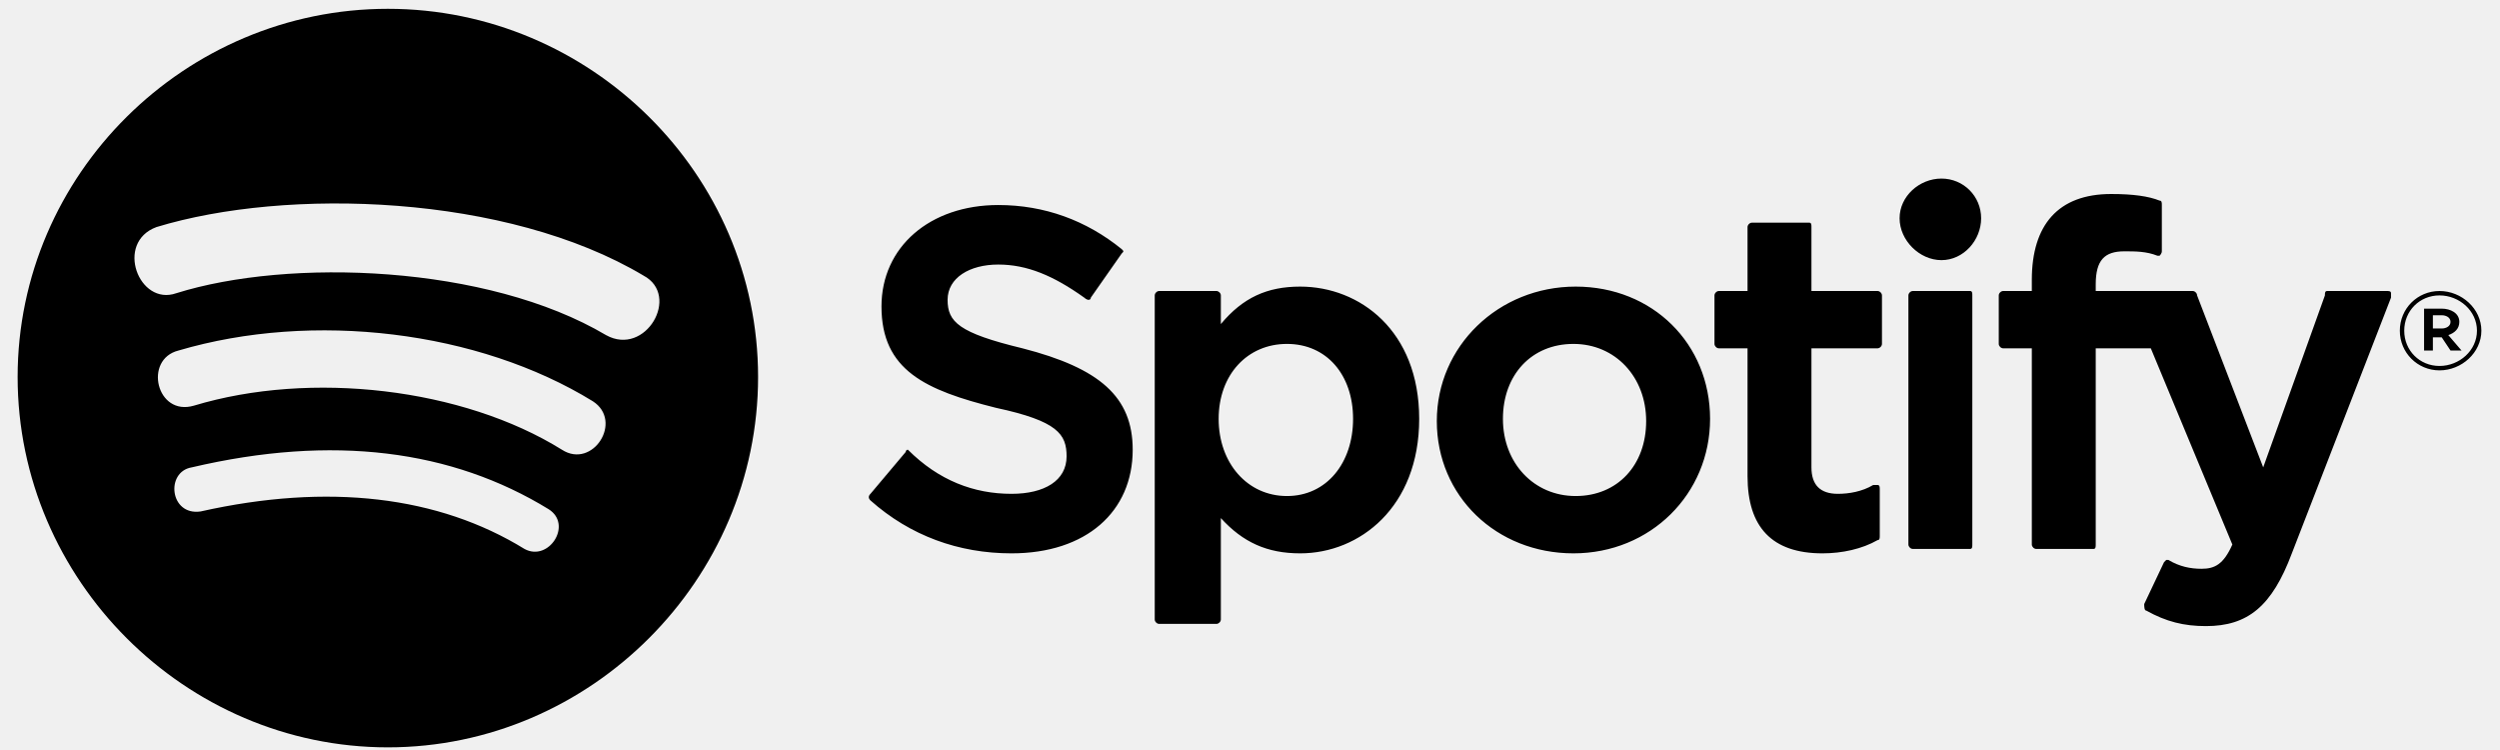
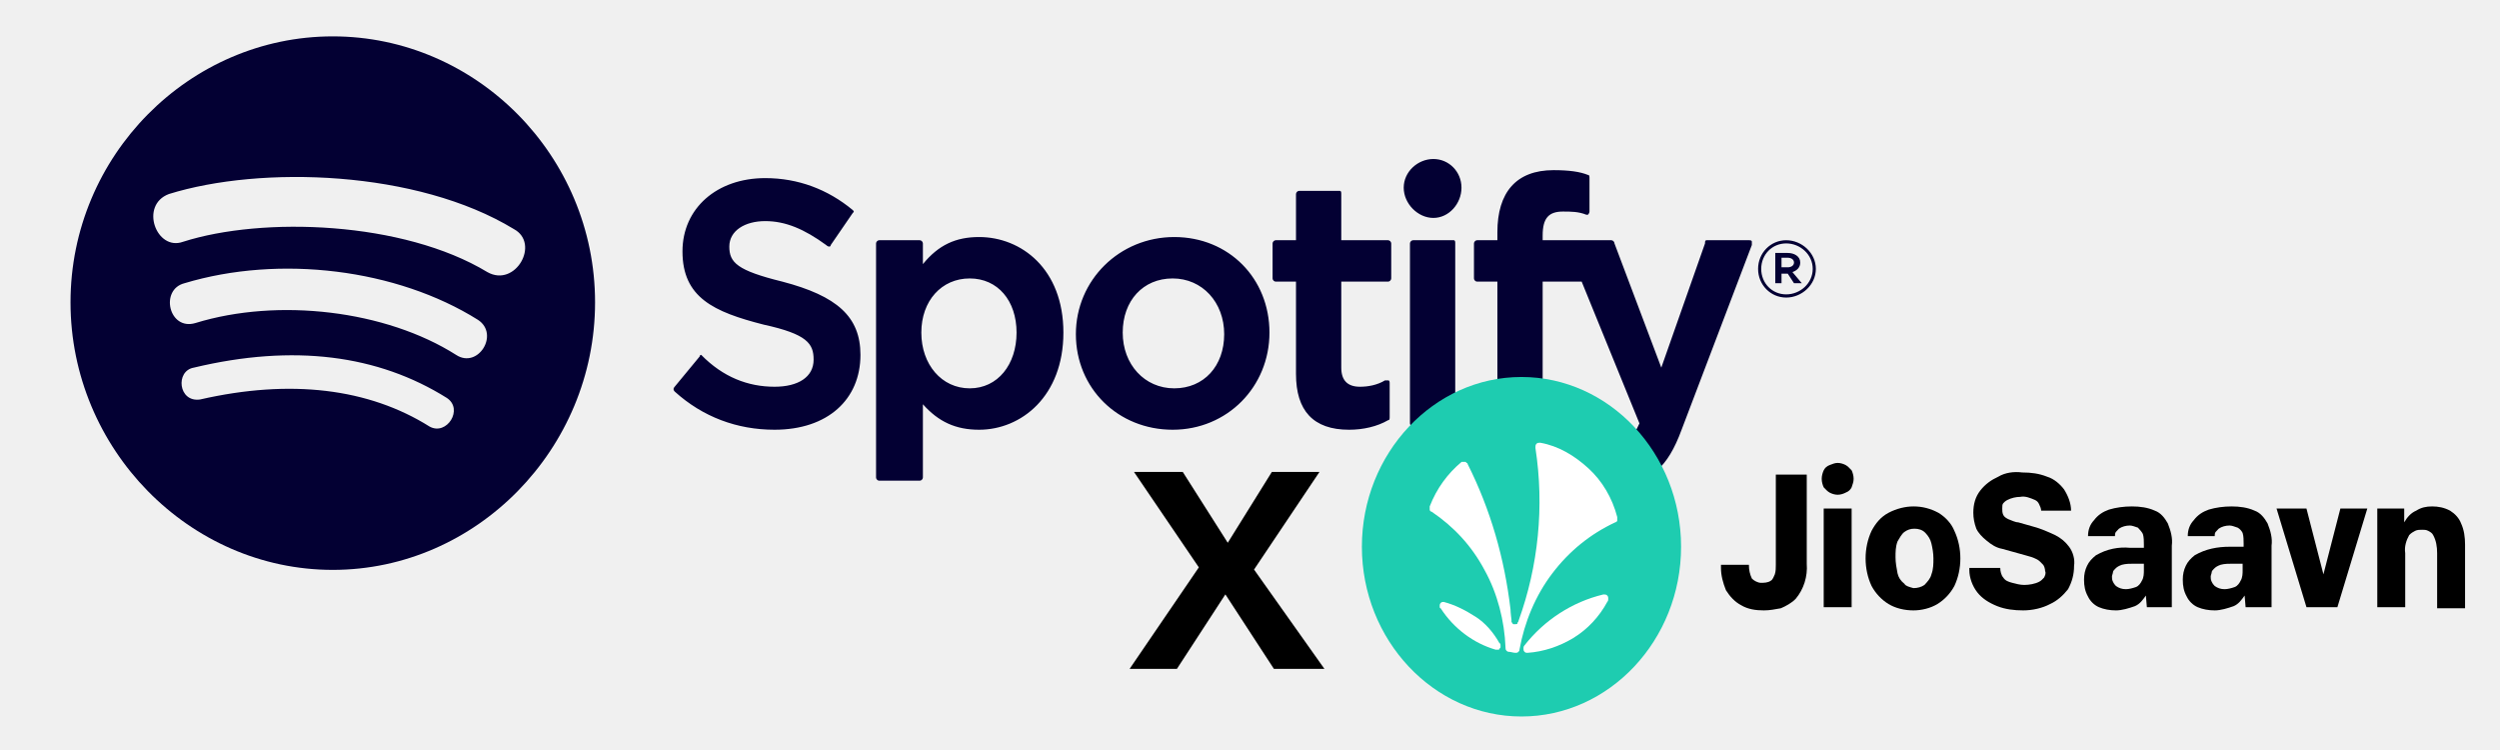
- <svg xmlns="http://www.w3.org/2000/svg" viewBox="0 0 1134 340" class="spotify-logo--text">
-   <path fill="currentColor" d="M8 171c0 92 76 168 168 168s168-76 168-168S268 4 176 4 8 79 8 171zm230 78c-39-24-89-30-147-17-14 2-16-18-4-20 64-15 118-8 162 19 11 7 0 24-11 18zm17-45c-45-28-114-36-167-20-17 5-23-21-7-25 61-18 136-9 188 23 14 9 0 31-14 22zM80 133c-17 6-28-23-9-30 59-18 159-15 221 22 17 9 1 37-17 27-54-32-144-35-195-19zm379 91c-17 0-33-6-47-20-1 0-1 1-1 1l-16 19c-1 1-1 2 0 3 18 16 40 24 64 24 34 0 55-19 55-47 0-24-15-37-50-46-29-7-34-12-34-22s10-16 23-16 25 5 39 15c0 0 1 1 2 1s1-1 1-1l14-20c1-1 1-1 0-2-16-13-35-20-56-20-31 0-53 19-53 46 0 29 20 38 52 46 28 6 32 12 32 22 0 11-10 17-25 17zm95-77v-13c0-1-1-2-2-2h-26c-1 0-2 1-2 2v147c0 1 1 2 2 2h26c1 0 2-1 2-2v-46c10 11 21 16 36 16 27 0 54-21 54-61s-27-60-54-60c-15 0-26 5-36 17zm30 78c-18 0-31-15-31-35s13-34 31-34 30 14 30 34-12 35-30 35zm68-34c0 34 27 60 62 60s62-27 62-61-26-60-61-60-63 27-63 61zm30-1c0-20 13-34 32-34s33 15 33 35-13 34-32 34-33-15-33-35zm140-58v-29c0-1 0-2-1-2h-26c-1 0-2 1-2 2v29h-13c-1 0-2 1-2 2v22c0 1 1 2 2 2h13v58c0 23 11 35 34 35 9 0 18-2 25-6 1 0 1-1 1-2v-21c0-1 0-2-1-2h-2c-5 3-11 4-16 4-8 0-12-4-12-12v-54h30c1 0 2-1 2-2v-22c0-1-1-2-2-2h-30zm129-3c0-11 4-15 13-15 5 0 10 0 15 2h1s1-1 1-2V93c0-1 0-2-1-2-5-2-12-3-22-3-24 0-36 14-36 39v5h-13c-1 0-2 1-2 2v22c0 1 1 2 2 2h13v89c0 1 1 2 2 2h26c1 0 1-1 1-2v-89h25l37 89c-4 9-8 11-14 11-5 0-10-1-15-4h-1l-1 1-9 19c0 1 0 3 1 3 9 5 17 7 27 7 19 0 30-9 39-33l45-116v-2c0-1-1-1-2-1h-27c-1 0-1 1-1 2l-28 78-30-78c0-1-1-2-2-2h-44v-3zm-83 3c-1 0-2 1-2 2v113c0 1 1 2 2 2h26c1 0 1-1 1-2V134c0-1 0-2-1-2h-26zm-6-33c0 10 9 19 19 19s18-9 18-19-8-18-18-18-19 8-19 18zm245 69c10 0 19-8 19-18s-9-18-19-18-18 8-18 18 8 18 18 18zm0-34c9 0 17 7 17 16s-8 16-17 16-16-7-16-16 7-16 16-16zm4 18c3-1 5-3 5-6 0-4-4-6-8-6h-8v19h4v-6h4l4 6h5zm-3-9c2 0 4 1 4 3s-2 3-4 3h-4v-6h4z" />
+ <svg xmlns="http://www.w3.org/2000/svg" width="1134" height="340">
+   <g id="Layer_1">
+     <g stroke="null">
+       <path stroke="null" d="m32,137.139c0,66.46 53.839,121.361 119.013,121.361s119.013,-54.901 119.013,-121.361s-53.839,-120.639 -119.013,-120.639s-119.013,54.179 -119.013,120.639zm162.934,56.346c-27.628,-17.337 -63.048,-21.672 -104.136,-12.281c-9.918,1.445 -11.335,-13.003 -2.834,-14.448c45.338,-10.836 83.592,-5.779 114.762,13.725c7.792,5.057 0,17.337 -7.792,13.003zm12.043,-32.507c-31.878,-20.227 -80.758,-26.006 -118.304,-14.448c-12.043,3.612 -16.293,-15.17 -4.959,-18.06c43.213,-13.003 96.343,-6.501 133.181,16.615c9.918,6.501 0,22.394 -9.918,15.893zm-123.971,-51.29c-12.043,4.334 -19.835,-16.615 -6.376,-21.672c41.796,-13.003 112.637,-10.836 156.558,15.893c12.043,6.501 0.708,26.728 -12.043,19.504c-38.254,-23.116 -102.011,-25.284 -138.14,-13.725zm268.487,65.737c-12.043,0 -23.377,-4.334 -33.295,-14.448c-0.708,0 -0.708,0.722 -0.708,0.722l-11.335,13.725c-0.708,0.722 -0.708,1.445 0,2.167c12.751,11.558 28.336,17.337 45.338,17.337c24.086,0 38.962,-13.725 38.962,-33.952c0,-17.337 -10.626,-26.728 -35.42,-33.23c-20.544,-5.057 -24.086,-8.669 -24.086,-15.893s7.084,-11.558 16.293,-11.558s17.71,3.612 27.628,10.836c0,0 0.708,0.722 1.417,0.722s0.708,-0.722 0.708,-0.722l9.918,-14.448c0.708,-0.722 0.708,-0.722 0,-1.445c-11.335,-9.391 -24.794,-14.448 -39.671,-14.448c-21.961,0 -37.546,13.725 -37.546,33.23c0,20.949 14.168,27.451 36.837,33.23c19.835,4.334 22.669,8.669 22.669,15.893c0,7.946 -7.084,12.281 -17.71,12.281zm67.299,-55.624l0,-9.391c0,-0.722 -0.708,-1.445 -1.417,-1.445l-18.419,0c-0.708,0 -1.417,0.722 -1.417,1.445l0,106.191c0,0.722 0.708,1.445 1.417,1.445l18.419,0c0.708,0 1.417,-0.722 1.417,-1.445l0,-33.23c7.084,7.946 14.877,11.558 25.503,11.558c19.127,0 38.254,-15.17 38.254,-44.066s-19.127,-43.343 -38.254,-43.343c-10.626,0 -18.419,3.612 -25.503,12.281zm21.252,56.346c-12.751,0 -21.961,-10.836 -21.961,-25.284s9.209,-24.561 21.961,-24.561s21.252,10.113 21.252,24.561s-8.501,25.284 -21.252,25.284zm48.172,-24.561c0,24.561 19.127,43.343 43.921,43.343s43.921,-19.504 43.921,-44.066s-18.419,-43.343 -43.213,-43.343s-44.63,19.504 -44.63,44.066zm21.252,-0.722c0,-14.448 9.209,-24.561 22.669,-24.561s23.377,10.836 23.377,25.284s-9.209,24.561 -22.669,24.561s-23.377,-10.836 -23.377,-25.284zm99.177,-41.899l0,-20.949c0,-0.722 0,-1.445 -0.708,-1.445l-18.419,0c-0.708,0 -1.417,0.722 -1.417,1.445l0,20.949l-9.209,0c-0.708,0 -1.417,0.722 -1.417,1.445l0,15.893c0,0.722 0.708,1.445 1.417,1.445l9.209,0l0,41.899c0,16.615 7.792,25.284 24.086,25.284c6.376,0 12.751,-1.445 17.71,-4.334c0.708,0 0.708,-0.722 0.708,-1.445l0,-15.17c0,-0.722 0,-1.445 -0.708,-1.445l-1.417,0c-3.542,2.167 -7.792,2.89 -11.335,2.89c-5.667,0 -8.501,-2.89 -8.501,-8.669l0,-39.009l21.252,0c0.708,0 1.417,-0.722 1.417,-1.445l0,-15.893c0,-0.722 -0.708,-1.445 -1.417,-1.445l-21.252,0zm91.385,-2.167c0,-7.946 2.834,-10.836 9.209,-10.836c3.542,0 7.084,0 10.626,1.445l0.708,0s0.708,-0.722 0.708,-1.445l0,-15.17c0,-0.722 0,-1.445 -0.708,-1.445c-3.542,-1.445 -8.501,-2.167 -15.585,-2.167c-17.002,0 -25.503,10.113 -25.503,28.173l0,3.612l-9.209,0c-0.708,0 -1.417,0.722 -1.417,1.445l0,15.893c0,0.722 0.708,1.445 1.417,1.445l9.209,0l0,64.293c0,0.722 0.708,1.445 1.417,1.445l18.419,0c0.708,0 0.708,-0.722 0.708,-1.445l0,-64.293l17.71,0l26.211,64.293c-2.834,6.501 -5.667,7.946 -9.918,7.946c-3.542,0 -7.084,-0.722 -10.626,-2.89l-0.708,0l-0.708,0.722l-6.376,13.725c0,0.722 0,2.167 0.708,2.167c6.376,3.612 12.043,5.057 19.127,5.057c13.46,0 21.252,-6.501 27.628,-23.839l31.878,-83.797l0,-1.445c0,-0.722 -0.708,-0.722 -1.417,-0.722l-19.127,0c-0.708,0 -0.708,0.722 -0.708,1.445l-19.835,56.346l-21.252,-56.346c0,-0.722 -0.708,-1.445 -1.417,-1.445l-31.17,0l0,-2.167zm-58.798,2.167c-0.708,0 -1.417,0.722 -1.417,1.445l0,81.63c0,0.722 0.708,1.445 1.417,1.445l18.419,0c0.708,0 0.708,-0.722 0.708,-1.445l0,-81.63c0,-0.722 0,-1.445 -0.708,-1.445l-18.419,0zm-4.25,-23.839c0,7.224 6.376,13.725 13.46,13.725s12.751,-6.501 12.751,-13.725s-5.667,-13.003 -12.751,-13.003s-13.46,5.779 -13.46,13.003zm173.56,49.845c7.084,0 13.46,-5.779 13.46,-13.003s-6.376,-13.003 -13.46,-13.003s-12.751,5.779 -12.751,13.003s5.667,13.003 12.751,13.003zm0,-24.561c6.376,0 12.043,5.057 12.043,11.558s-5.667,11.558 -12.043,11.558s-11.335,-5.057 -11.335,-11.558s4.959,-11.558 11.335,-11.558zm2.834,13.003c2.125,-0.722 3.542,-2.167 3.542,-4.334c0,-2.89 -2.834,-4.334 -5.667,-4.334l-5.667,0l0,13.725l2.834,0l0,-4.334l2.834,0l2.834,4.334l3.542,0l-4.25,-5.057zm-2.125,-6.501c1.417,0 2.834,0.722 2.834,2.167s-1.417,2.167 -2.834,2.167l-2.834,0l0,-4.334l2.834,0z" fill="#030033" />
+     </g>
+     <g stroke="null">
+       <path stroke="null" d="m618,248c0,42.35 32.589,77 72.42,77c39.831,0 72.42,-34.65 72.42,-77c0,-42.35 -32.589,-77 -72.42,-77c-39.831,0 -72.42,34.65 -72.42,77z" fill="#1ECCB0" />
+       <path stroke="null" d="m680.462,291.794c-2.716,-4.812 -6.337,-9.144 -10.863,-12.031s-9.052,-5.294 -14.484,-6.737l0,0c-0.453,0 -0.905,0 -1.358,0.481c-0.453,0.481 -0.453,0.963 -0.453,1.444c0,0.481 0,0.963 0.453,0.963c5.884,9.144 14.937,15.881 24.894,18.769l0.453,0c0.453,0 0.453,0 0.905,0c0,0 0.453,0 0.453,-0.481c0,0 0.453,-0.481 0.453,-0.481c0,0 0,-0.481 0,-0.963c0,-0.481 0,-0.963 -0.453,-0.963l0,0z" fill="#FFFFFF" />
+       <path stroke="null" d="m733.871,235.006c0,0 0,-0.481 0,-0.481c-2.263,-8.662 -6.789,-16.363 -13.126,-22.137c-6.337,-5.775 -13.579,-10.106 -21.726,-11.55l-0.453,0c-0.453,0 -0.905,0 -1.358,0.481c-0.453,0.481 -0.453,0.963 -0.453,1.444l0,0.481c4.074,26.469 1.358,53.419 -7.695,78.444c0,0.481 -0.453,0.481 -0.453,0.963s-0.453,0.481 -0.905,0.481c-0.453,0 -0.453,0 -0.905,0c0,0 -0.453,0 -0.453,-0.481c0,0 -0.453,-0.481 -0.453,-0.481c0,0 0,-0.481 0,-0.963c0,0 -0.453,-3.369 -0.453,-4.812c-2.716,-23.1 -9.052,-45.237 -19.463,-65.931c0,-0.481 -0.453,-0.481 -0.453,-0.481c0,0 -0.453,-0.481 -0.453,-0.481s-0.453,0 -0.905,0c-0.453,0 -0.453,0 -0.905,0l0,0c-6.337,5.294 -11.316,12.031 -14.484,20.212c0,0.481 0,0.963 0,1.444c0,0.481 0.453,0.963 0.905,0.963c9.958,6.737 18.105,15.4 23.989,26.469c5.884,10.588 9.052,23.1 9.505,35.131c0,0.481 0,0.963 0.453,1.444c0.453,0.481 0.905,0.481 0.905,0.481c0.905,0 2.263,0.481 3.168,0.481c0.453,0 0.905,0 1.358,-0.481c0.453,-0.481 0.453,-0.481 0.453,-0.963c2.263,-12.512 7.242,-24.544 14.937,-34.65c7.695,-10.106 17.2,-17.806 28.515,-23.1c0.453,0 0.453,-0.481 0.905,-0.481c0,-0.963 0,-0.963 0,-1.444z" fill="#FFFFFF" />
+       <path stroke="null" d="m729.798,271.581c0,-0.481 0,-0.963 -0.453,-1.444c-0.453,-0.481 -0.905,-0.481 -1.358,-0.481l-0.453,0c-14.031,3.369 -26.705,11.55 -35.757,23.1c-0.453,0.481 -0.453,0.963 -0.453,1.444c0,0.481 0,0.963 0.453,1.444c0.453,0.481 0.905,0.481 1.358,0.481l0,0c7.242,-0.481 14.484,-2.888 20.821,-6.737s11.768,-9.625 15.389,-16.363c0.453,-0.481 0.453,-0.963 0.453,-1.444l0,0z" fill="#FFFFFF" />
+       <path stroke="null" d="m800.407,276.875c-3.621,0 -7.242,-0.481 -10.41,-2.406c-2.716,-1.444 -4.979,-3.85 -6.789,-6.737c-1.358,-3.369 -2.263,-6.737 -2.263,-10.106l0,-1.444l12.673,0c0,2.406 0.453,4.331 1.358,6.256c0.905,0.963 2.716,1.925 4.074,1.925s3.168,0 4.526,-0.963c0.905,-0.481 1.358,-1.925 1.81,-2.888c0.453,-1.444 0.453,-2.888 0.453,-4.331l0,-40.906l14.031,0l0,40.425c0.453,5.775 -1.358,11.55 -4.979,15.881c-1.81,1.925 -4.526,3.369 -6.789,4.331c-2.716,0.481 -4.979,0.963 -7.695,0.963l0,0z" />
+       <path stroke="null" d="m833.901,224.419c-1.358,0 -2.716,-0.481 -3.621,-0.963c-0.905,-0.481 -1.81,-1.444 -2.716,-2.406c-0.453,-0.963 -0.905,-2.406 -0.905,-3.85c0,-1.444 0.453,-2.888 0.905,-3.85c0.453,-0.963 1.358,-1.925 2.716,-2.406c1.358,-0.481 2.263,-0.963 3.621,-0.963c1.358,0 2.716,0.481 3.621,0.963c0.905,0.481 1.81,1.444 2.716,2.406c0.453,0.963 0.905,2.406 0.905,3.85c0,1.444 -0.453,2.406 -0.905,3.85c-0.453,0.963 -1.358,1.925 -2.716,2.406c-0.905,0.481 -2.263,0.963 -3.621,0.963l0,0zm-6.337,51.013l0,-44.756l12.673,0l0,44.756l-12.673,0z" />
+       <path stroke="null" d="m868.3,276.875c-4.074,0 -8.147,-0.963 -11.316,-2.888c-3.168,-1.925 -5.884,-4.812 -7.695,-8.181c-1.81,-3.85 -2.716,-8.181 -2.716,-12.512c0,-4.331 0.905,-8.662 2.716,-12.512c1.81,-3.369 4.074,-6.256 7.695,-8.181c3.621,-1.925 7.695,-2.888 11.316,-2.888c4.074,0 7.695,0.963 11.316,2.888c3.168,1.925 5.884,4.812 7.242,8.181c1.81,3.85 2.716,8.181 2.716,12.512c0,4.331 -0.905,8.662 -2.716,12.512c-1.81,3.369 -4.526,6.256 -7.695,8.181c-3.168,1.925 -7.242,2.888 -10.863,2.888zm0,-10.106c1.81,0 3.621,-0.481 4.979,-1.444c1.358,-1.444 2.716,-2.888 3.168,-4.812c0.905,-2.406 0.905,-4.812 0.905,-7.219c0,-2.406 -0.453,-4.812 -0.905,-6.737c-0.453,-1.925 -1.358,-3.369 -2.716,-4.812c-1.358,-1.444 -3.168,-1.925 -4.979,-1.925c-1.81,0 -3.168,0.481 -4.526,1.444c-1.358,0.963 -2.263,2.888 -3.168,4.331c-0.905,2.406 -0.905,4.812 -0.905,7.219c0,2.406 0.453,4.812 0.905,7.219c0.453,1.925 1.358,3.369 3.168,4.812c0.453,0.963 2.263,1.444 4.074,1.925l0,0z" />
+       <path stroke="null" d="m918.088,276.875c-4.074,0 -8.147,-0.481 -11.768,-1.925c-3.621,-1.444 -6.789,-3.369 -9.052,-6.256c-2.263,-2.888 -3.621,-6.737 -3.621,-10.106l0,-0.963l14.031,0c0,1.444 0.453,3.369 1.358,4.331c0.905,1.444 2.263,1.925 4.074,2.406c1.81,0.481 3.621,0.963 5.431,0.963c2.263,0 4.979,-0.481 6.789,-1.444c0.905,-0.481 1.358,-0.963 2.263,-1.925c0.453,-0.963 0.905,-1.925 0.453,-2.888c0,-0.963 -0.453,-2.406 -0.905,-2.888c-0.905,-0.963 -1.81,-1.925 -2.716,-2.406c-1.81,-0.963 -3.621,-1.444 -5.431,-1.925l-10.41,-2.888c-2.716,-0.481 -4.979,-1.925 -7.242,-3.85c-1.81,-1.444 -3.621,-3.369 -4.526,-5.294c-0.905,-2.406 -1.358,-4.812 -1.358,-7.219c0,-3.85 0.905,-7.219 3.168,-10.106c2.263,-2.888 4.979,-4.812 8.147,-6.256c3.168,-1.925 7.242,-2.406 10.863,-1.925c4.074,0 7.695,0.481 11.316,1.925c3.168,0.963 5.884,3.369 7.695,5.775c1.81,2.888 3.168,6.256 3.168,9.625l-13.579,0c0,-0.963 -0.453,-1.925 -0.905,-2.888c-0.453,-0.963 -0.905,-1.444 -1.81,-1.925c-2.263,-0.963 -4.526,-1.925 -6.789,-1.444c-1.81,0 -4.074,0.481 -5.884,1.444c-0.905,0.481 -1.358,0.963 -1.81,1.444c-0.453,0.481 -0.453,1.444 -0.453,2.406c0,0.963 0,1.925 0.453,2.888c0.453,0.963 1.358,1.444 2.263,1.925c1.358,0.481 3.168,1.444 4.526,1.444l6.789,1.925c3.621,0.963 6.789,2.406 9.958,3.85c2.716,1.444 4.526,2.888 6.337,5.294c1.81,2.406 2.716,5.775 2.263,8.662c0,3.85 -0.905,7.219 -2.716,10.588c-2.263,2.888 -4.979,5.294 -8.147,6.737c-3.621,1.925 -8.147,2.888 -12.221,2.888l0,0z" />
+       <path stroke="null" d="m960.182,276.875c-2.716,0 -5.431,-0.481 -7.695,-1.444c-2.263,-0.963 -4.074,-2.888 -4.979,-4.812c-1.358,-2.406 -1.81,-4.812 -1.81,-7.7c0,-2.406 0.453,-4.331 1.358,-6.256c0.905,-1.925 2.263,-3.369 4.074,-4.812c4.979,-2.888 10.41,-3.85 15.389,-3.369l6.337,0l0,-1.444c0,-1.444 0,-3.369 -0.453,-4.812c-0.453,-0.963 -1.358,-1.925 -2.263,-2.888c-1.358,-0.481 -2.716,-0.963 -3.621,-0.963c-1.81,0 -3.621,0.481 -4.979,1.444c-0.453,0.481 -0.905,0.963 -1.358,1.444c-0.453,0.481 -0.453,1.444 -0.453,1.925l-12.221,0c0,-2.888 0.905,-5.294 2.716,-7.219c1.81,-2.406 4.074,-3.85 6.789,-4.812c3.168,-0.963 6.789,-1.444 10.41,-1.444c3.621,0 7.242,0.481 10.41,1.925c2.716,0.963 4.526,3.369 5.884,5.775c1.358,3.369 2.263,6.737 1.81,10.106l0,27.913l-11.316,0l-0.453,-5.294c-1.358,1.925 -2.716,3.85 -4.979,4.812c-2.716,0.963 -5.884,1.925 -8.6,1.925l0,0zm4.526,-9.625c1.358,0 3.168,-0.481 4.526,-0.963c1.358,-0.481 2.263,-1.925 2.716,-2.888c0.905,-1.444 0.905,-3.369 0.905,-4.812l0,-2.888l-4.526,0c-1.81,0 -3.621,0 -5.431,0.481c-1.358,0.481 -2.263,0.963 -3.168,1.925c-0.453,0.481 -0.905,0.963 -0.905,1.444c0,0.481 -0.453,1.444 -0.453,1.925c0,0.963 0,1.444 0.453,2.406c0.453,0.963 0.905,1.444 1.358,1.925c1.358,0.963 2.716,1.444 4.526,1.444l0,0z" />
+       <path stroke="null" d="m1004.992,276.875c-2.716,0 -5.431,-0.481 -7.695,-1.444c-2.263,-0.963 -4.074,-2.888 -4.979,-4.812c-1.358,-2.406 -1.81,-4.812 -1.81,-7.7c0,-2.406 0.453,-4.331 1.358,-6.256c0.905,-1.925 2.263,-3.369 4.074,-4.812c4.979,-2.888 10.41,-3.85 15.842,-3.85l6.337,0l0,-1.444c0,-1.444 0,-3.369 -0.453,-4.812c-0.453,-0.963 -1.358,-1.925 -2.263,-2.406c-1.358,-0.481 -2.716,-0.963 -3.621,-0.963c-1.81,0 -3.621,0.481 -4.979,1.444c-0.453,0.481 -0.905,0.963 -1.358,1.444c-0.453,0.481 -0.453,1.444 -0.453,1.925l-12.221,0c0,-2.888 0.905,-5.294 2.716,-7.219c1.81,-2.406 4.074,-3.85 6.789,-4.812c3.168,-0.963 6.789,-1.444 10.41,-1.444c3.621,0 7.242,0.481 10.41,1.925c2.716,0.963 4.526,3.369 5.884,5.775c1.358,3.369 2.263,6.737 1.81,10.106l0,27.913l-11.768,0l-0.453,-5.294c-1.358,1.925 -2.716,3.85 -4.979,4.812c-2.716,0.963 -5.884,1.925 -8.6,1.925l0,0zm4.526,-9.625c1.358,0 3.168,-0.481 4.526,-0.963c1.358,-0.481 2.263,-1.925 2.716,-2.888c0.905,-1.444 0.905,-3.369 0.905,-4.812l0,-2.888l-4.526,0c-1.81,0 -3.621,0 -5.431,0.481c-1.358,0.481 -2.263,0.963 -3.168,1.925c-0.453,0.481 -0.905,0.963 -0.905,1.444s-0.453,1.444 -0.453,1.925c0,0.963 0,1.444 0.453,2.406c0.453,0.963 0.905,1.444 1.358,1.925c1.358,0.963 2.716,1.444 4.526,1.444l0,0z" />
+       <path stroke="null" d="m1046.633,275.431l-13.579,-44.756l13.579,0l7.695,29.837l7.695,-29.837l12.221,0l-13.579,44.756l-14.031,0z" />
+       <path stroke="null" d="m1078.769,275.431l0,-44.756l12.221,0l0,6.256c1.358,-2.406 3.168,-4.331 5.431,-5.294c2.263,-1.444 4.526,-1.925 7.242,-1.925c2.716,0 5.431,0.481 8.147,1.925c2.263,1.444 4.074,3.369 4.979,5.775c1.358,2.888 1.81,6.256 1.81,9.625l0,28.875l-12.673,0l0,-25.025c0,-2.888 -0.453,-5.775 -1.81,-8.181c-0.453,-0.963 -1.358,-1.444 -2.263,-1.925c-0.905,-0.481 -1.81,-0.481 -2.716,-0.481c-0.905,0 -2.263,0 -3.168,0.481c-0.905,0.481 -1.81,0.963 -2.716,1.925c-1.358,2.406 -2.263,5.294 -1.81,8.181l0,24.544l-12.673,0z" />
+     </g>
+     <text transform="matrix(1.86658 0 0 1.7624 -399.145 -146.709)" stroke="null" font-weight="bold" xml:space="preserve" text-anchor="start" font-family="'Azeret Mono'" font-size="71" id="svg_1" y="255.396" x="488.458" stroke-width="0" fill="#000000">X</text>
+   </g>
</svg>
